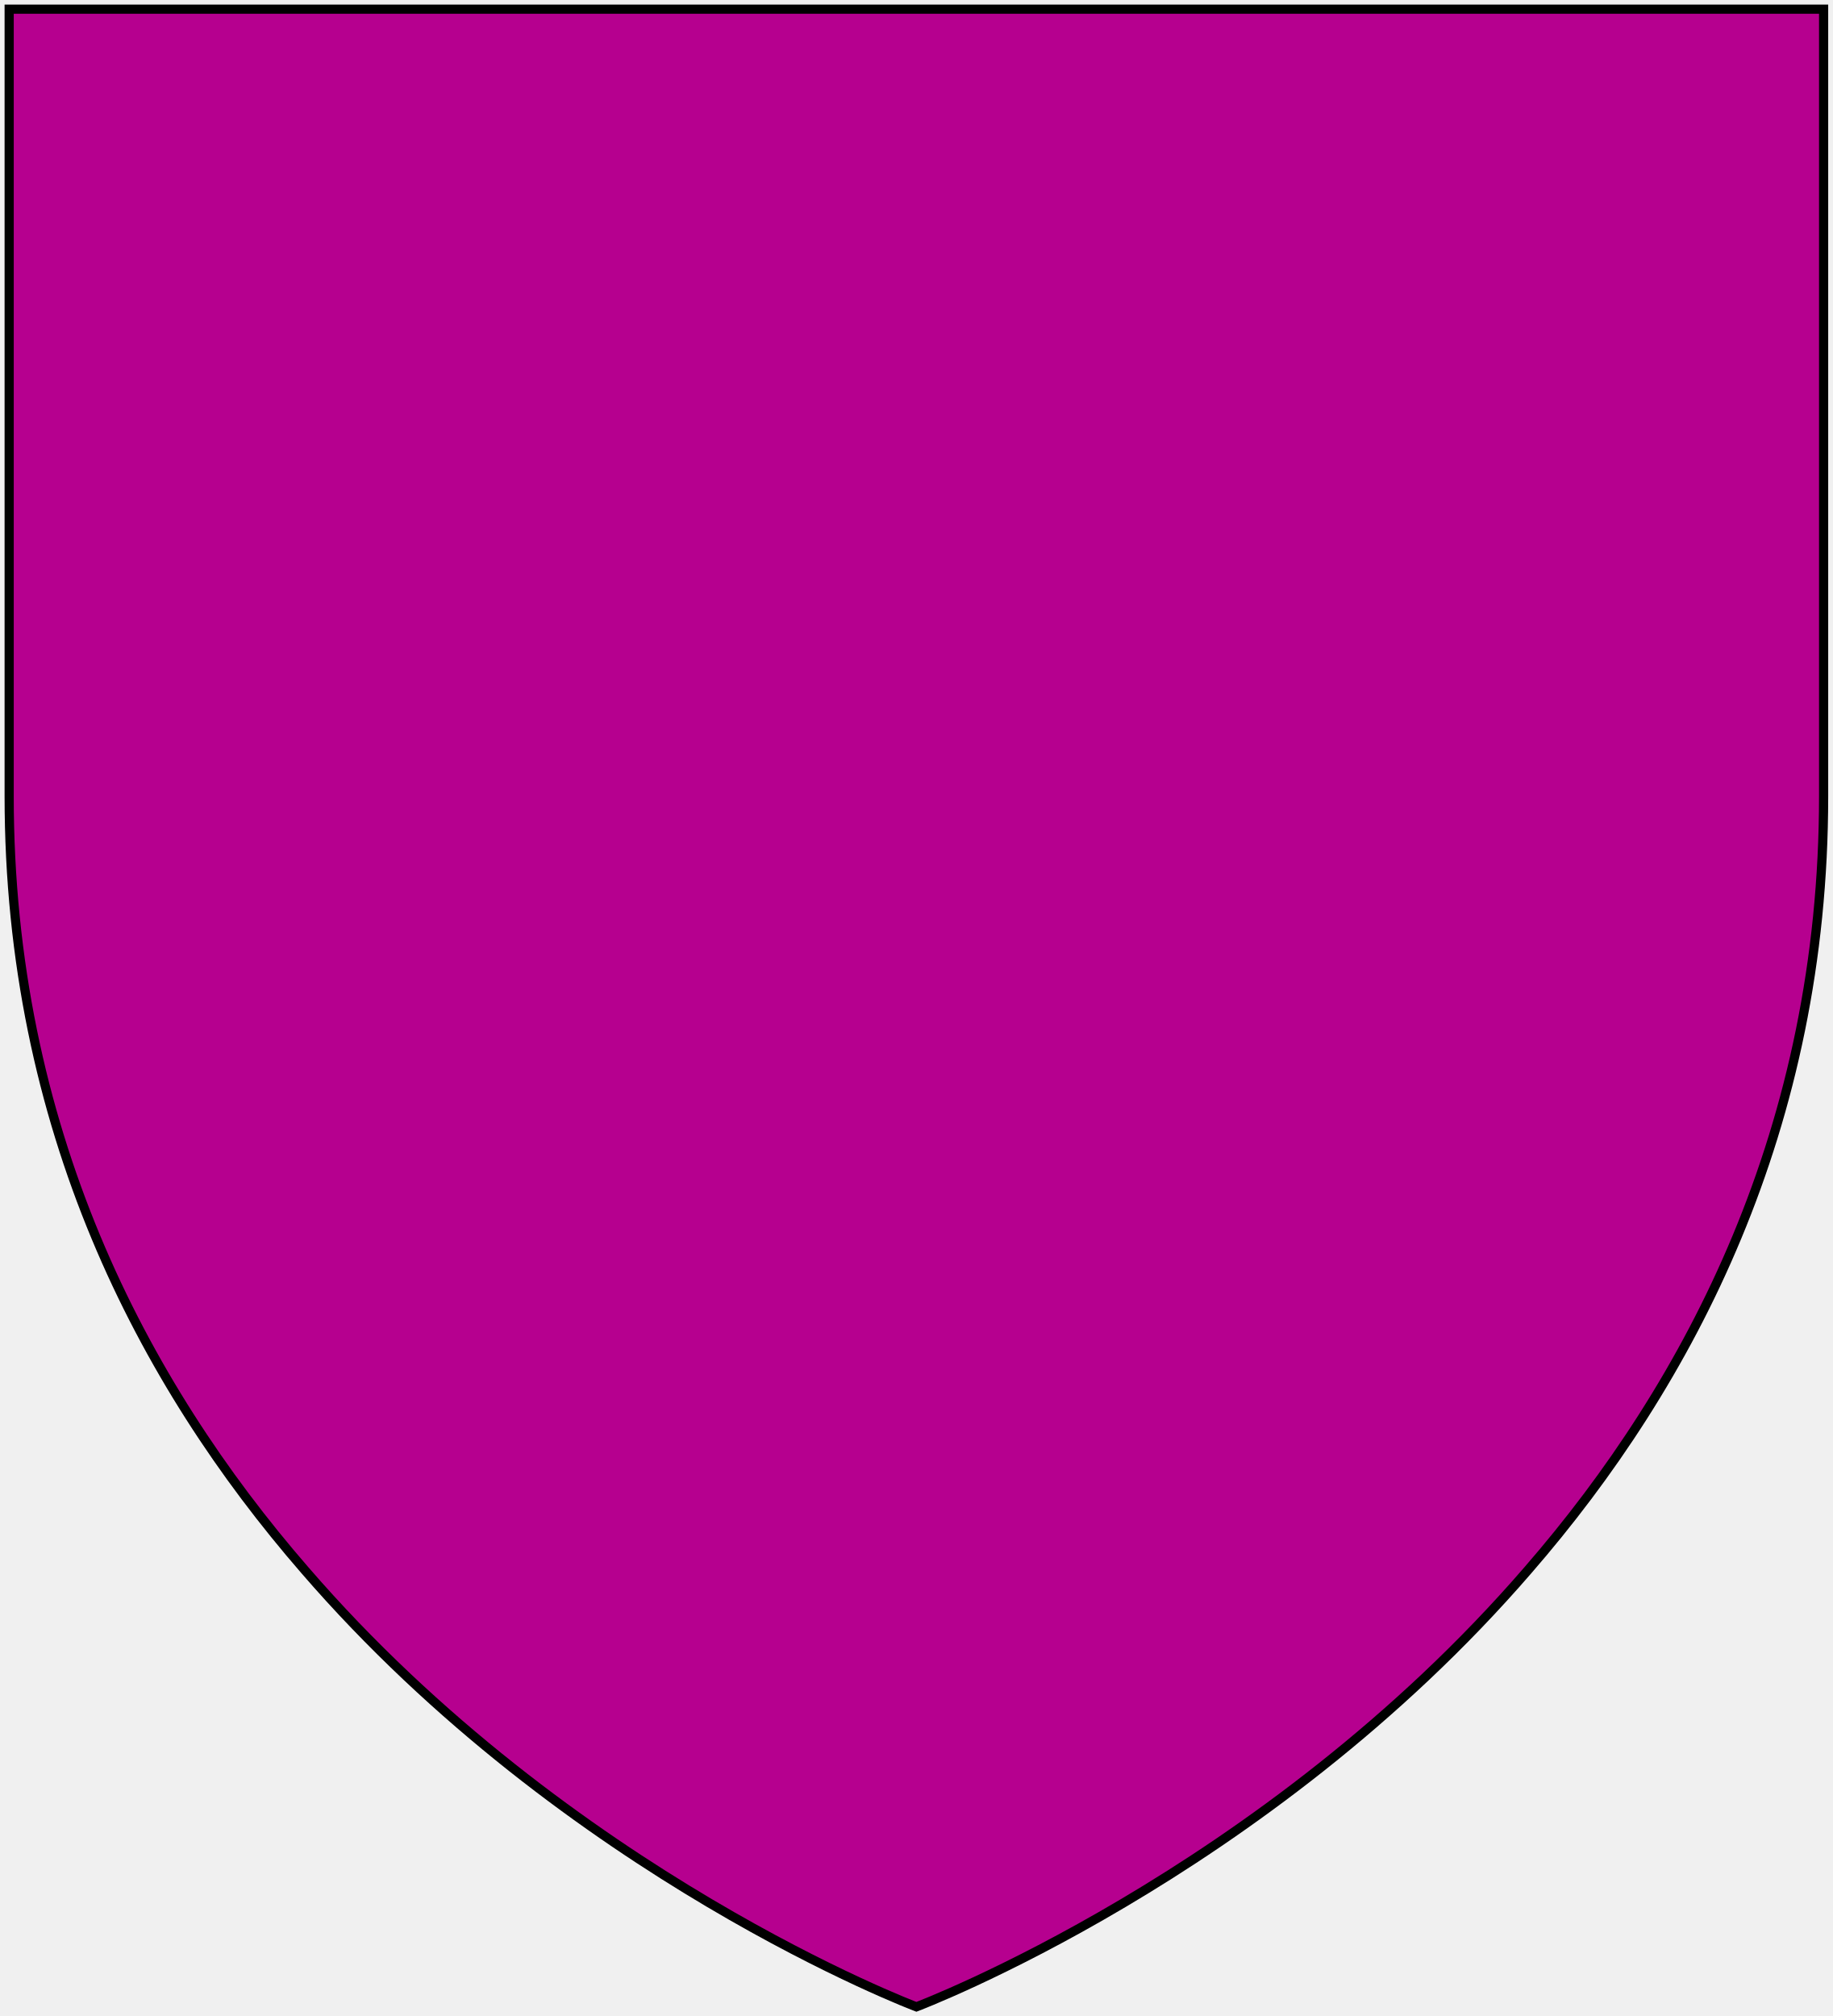
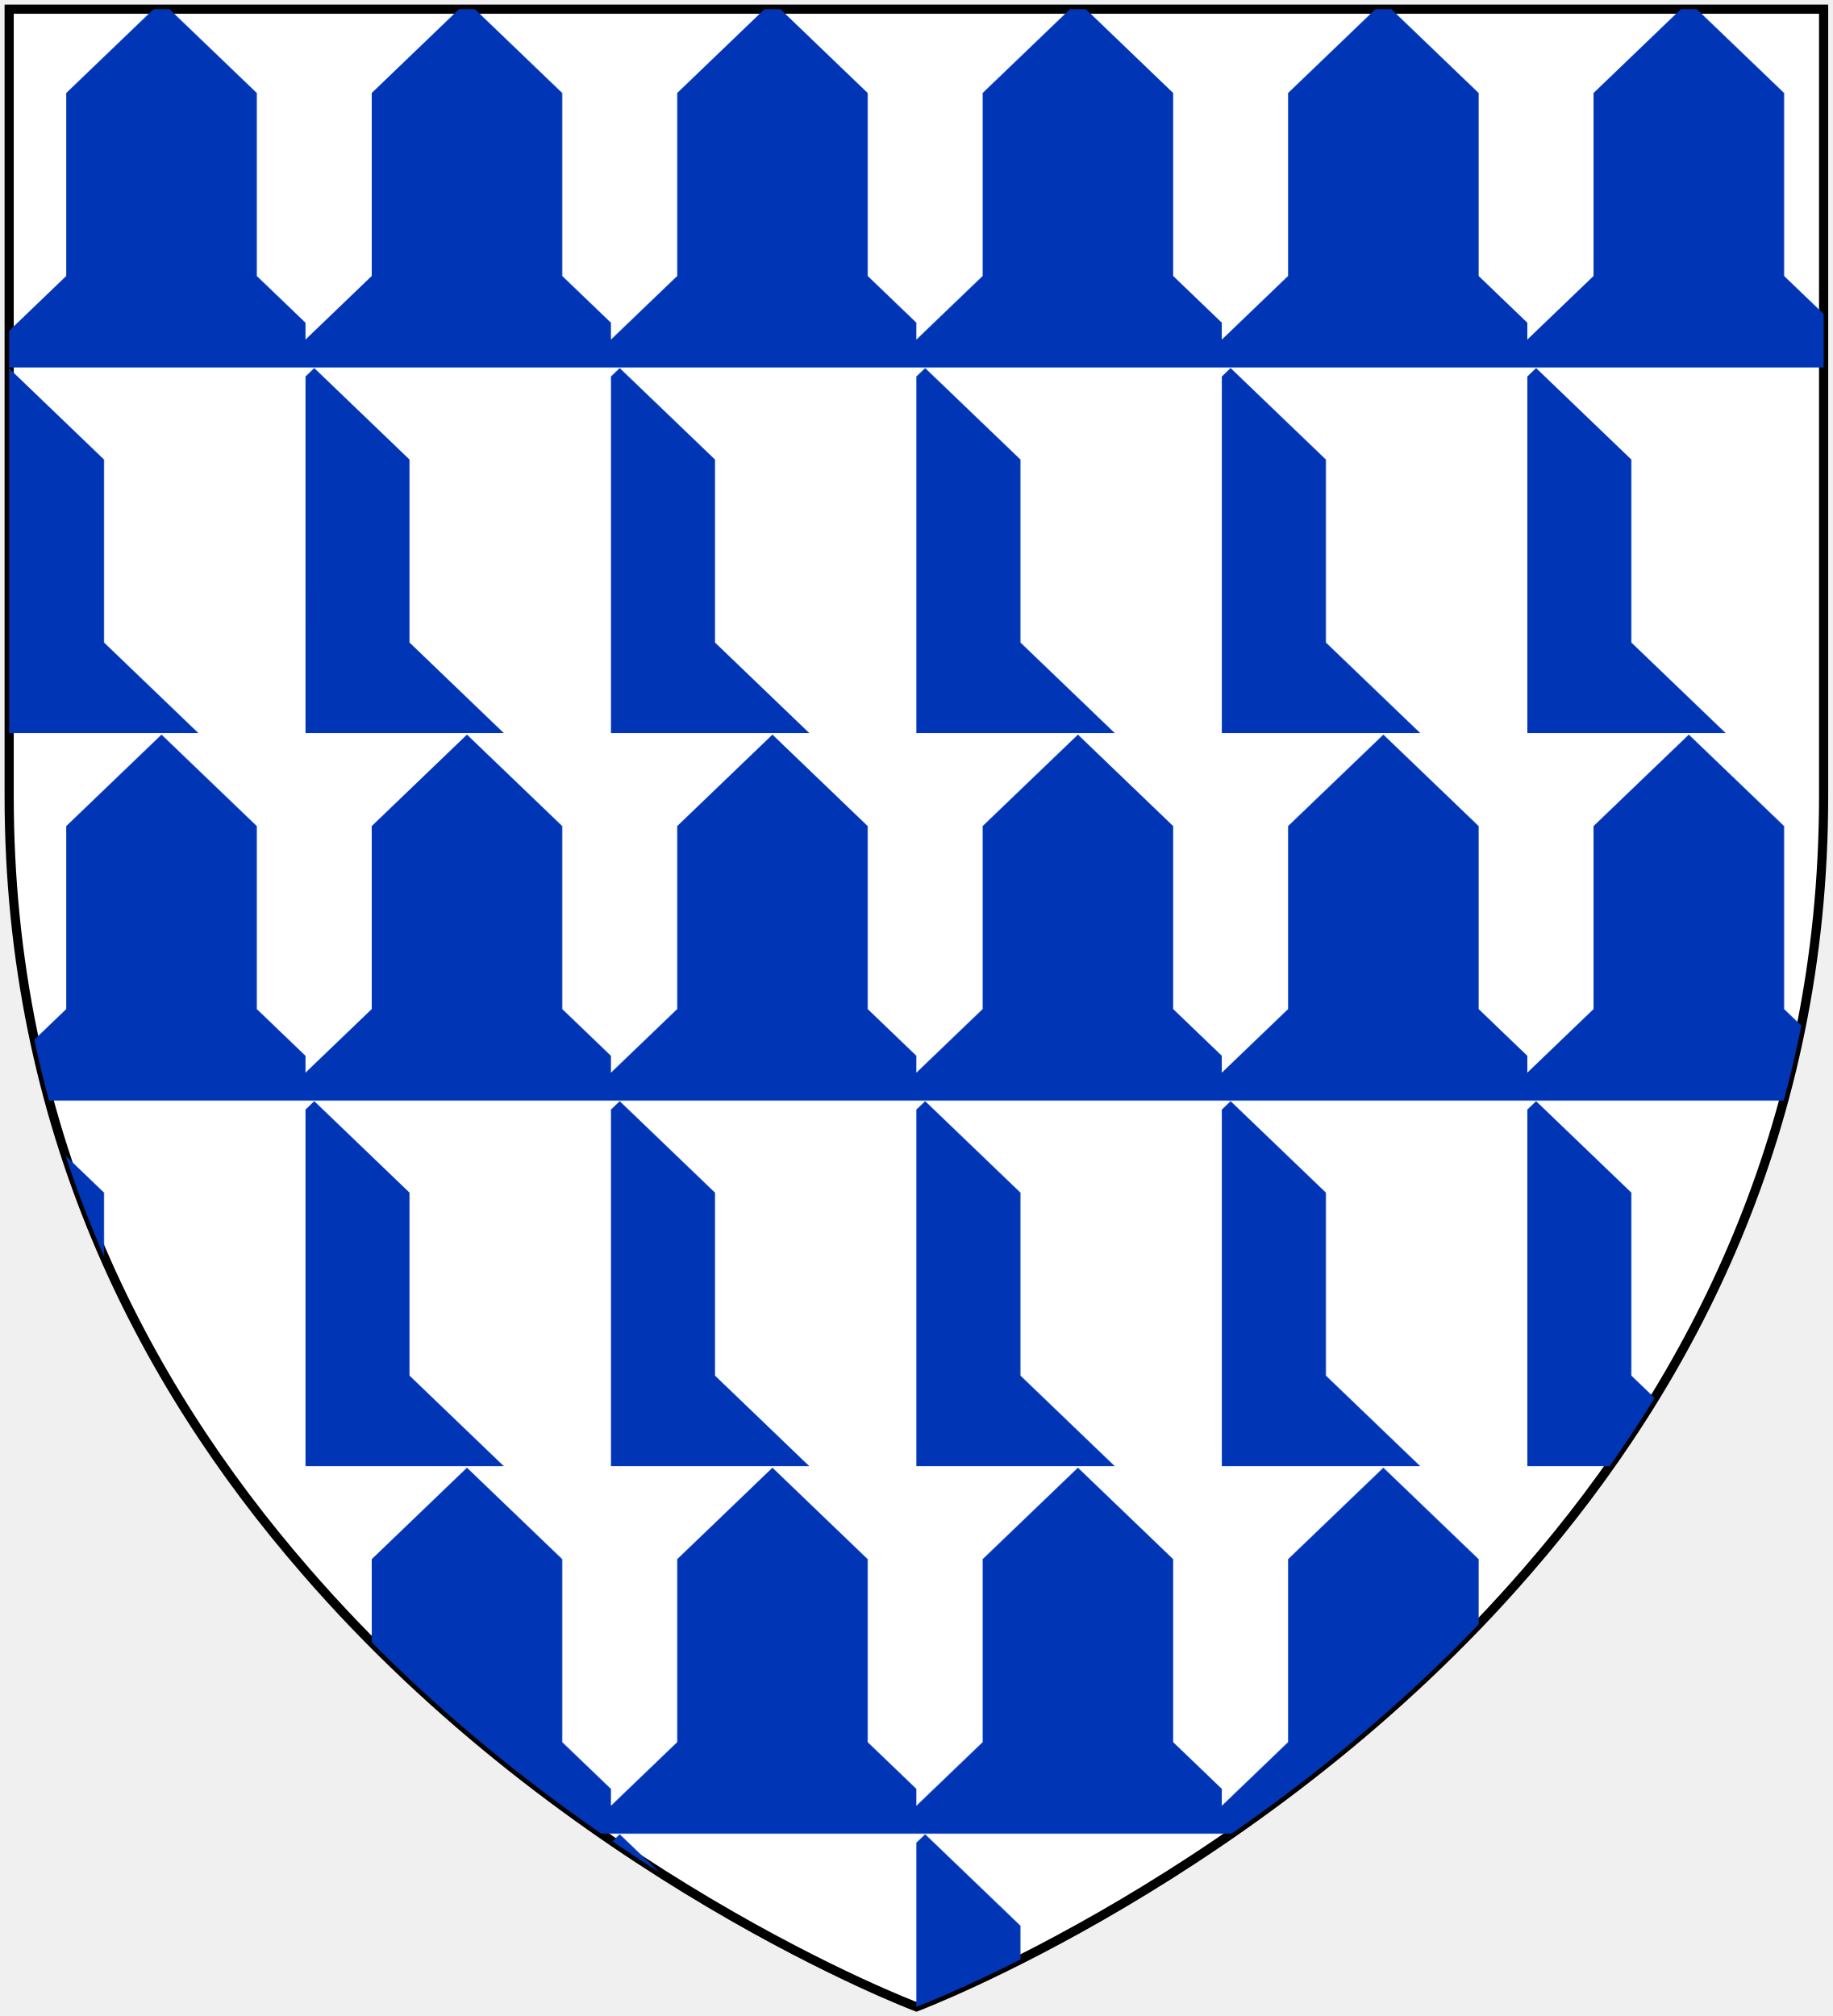
- <svg xmlns="http://www.w3.org/2000/svg" width="600" height="660">
-   <path fill="#b6008f" stroke="#000000" stroke-width="3" d="M3,3 V260.637C3,369.135,46.339,452.459,99.763,514 C186.238,614.13,300,657,300,657 C300,657,413.762,614.13,500.237,514 C553.661,452.459,597,369.135,597,260.637V3Z" />
+ <svg xmlns="http://www.w3.org/2000/svg" xmlns:xlink="http://www.w3.org/1999/xlink" version="1.0" width="600" height="660" id="Shield">
+   <defs id="Herald">
+     <path d="M3,3 V260.637C3,369.135,46.339,452.459,99.763,514 C186.238,614.13,300,657,300,657 C300,657,413.762,614.13,500.237,514 C553.661,452.459,597,369.135,597,260.637V3Z" style="stroke-width:3" id="Shield1" />
+     <pattern id="Vair" height="240" width="100" patternUnits="userSpaceOnUse">
+       <path transform="translate(-10,0)" fill="#0036b6" d="m62.875.5-31.187 29.95v59.9l-31.188 29.95h124.75l-31.188-29.95v-59.9z" />
+       <path transform="translate(-60,120)" fill="#0036b6" d="m62.875.5-31.187 29.95v59.9l-31.188 29.95h124.75l-31.188-29.95v-59.9z" />
+     </pattern>
+   </defs>
+   <g>
+     <use id="Field" xlink:href="#Shield1" style="fill:#ffffff;stroke:#000000" />
+     <use style="fill:url(#Vair)" id="FieldPattern" xlink:href="#Shield1" />
+   </g>
</svg>
